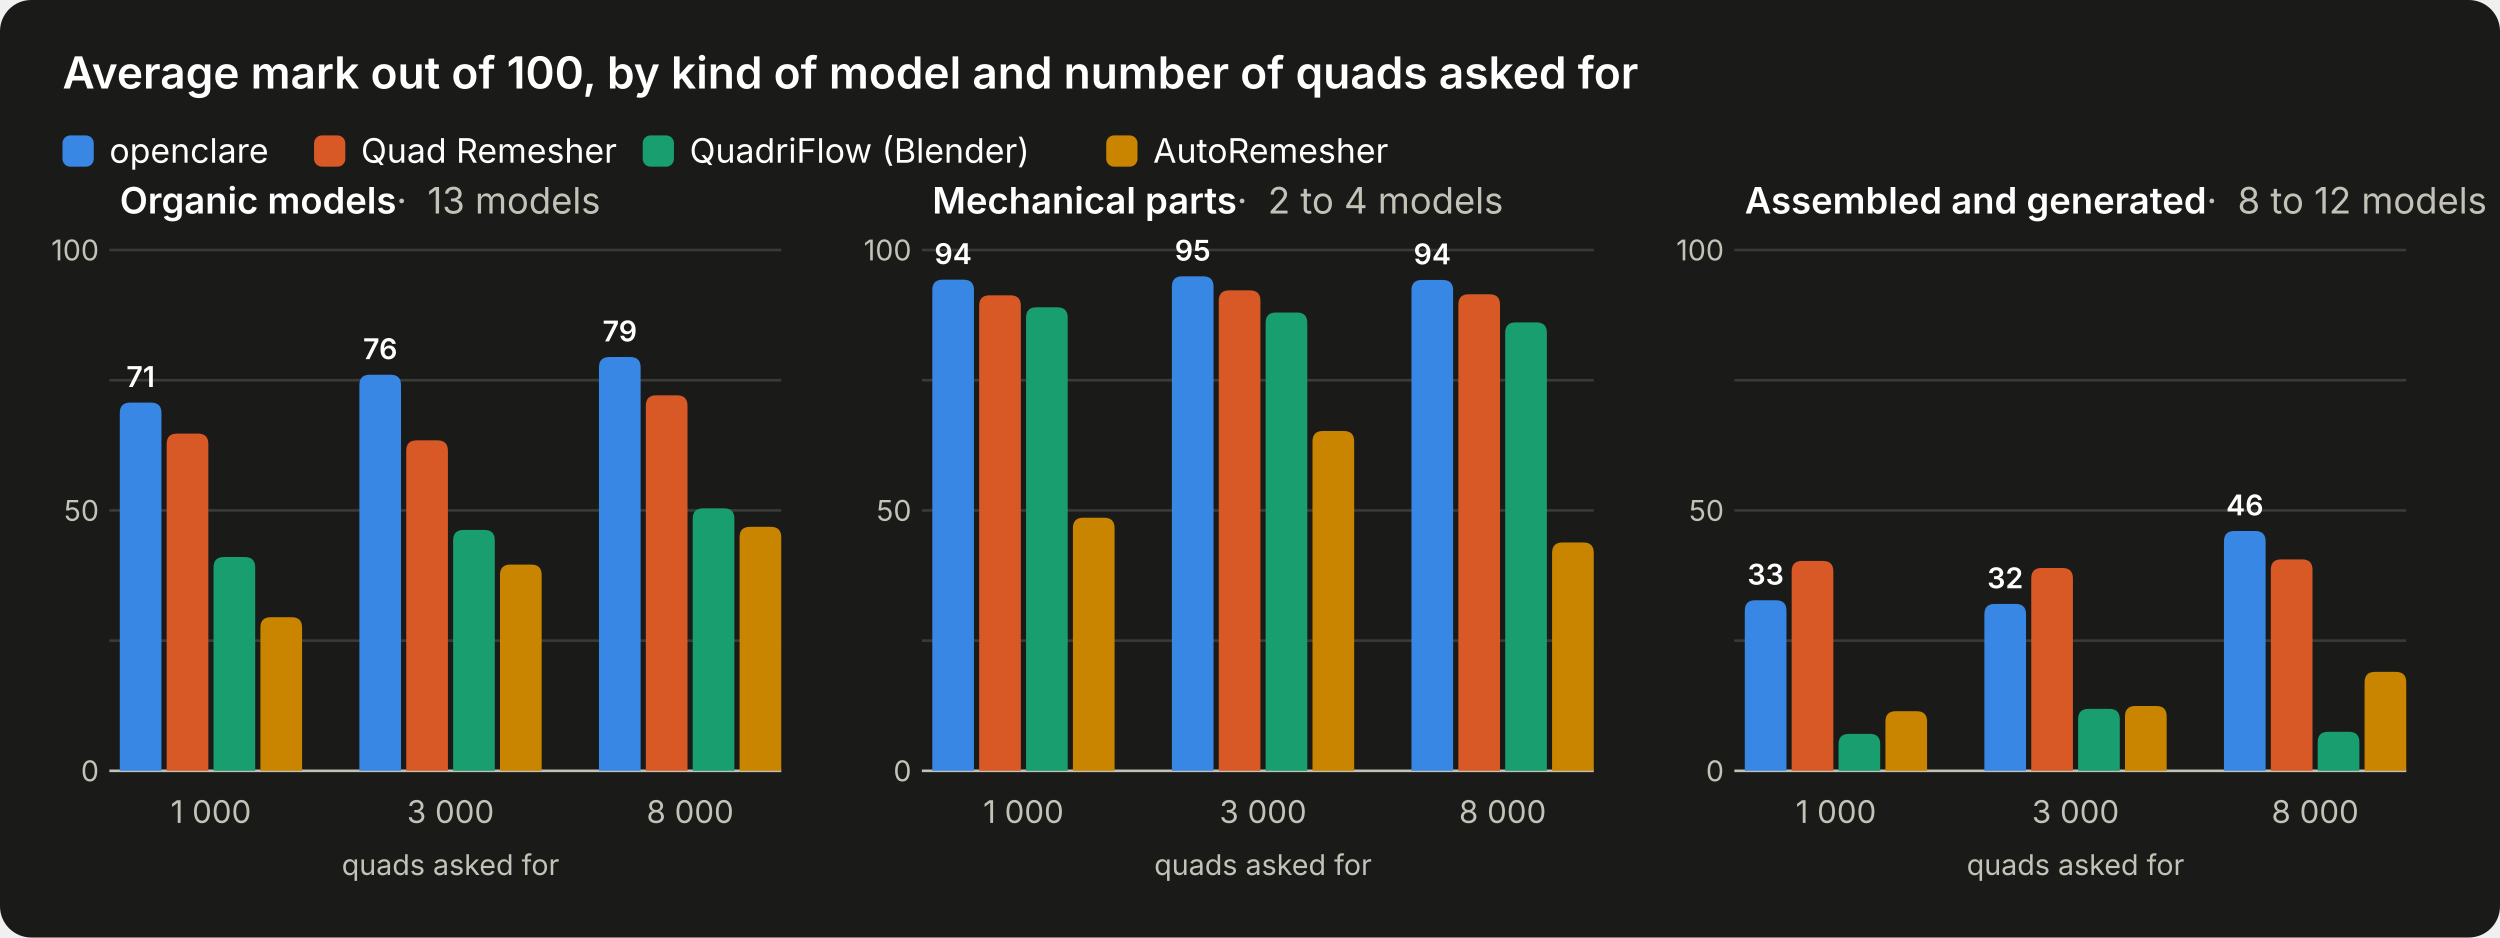
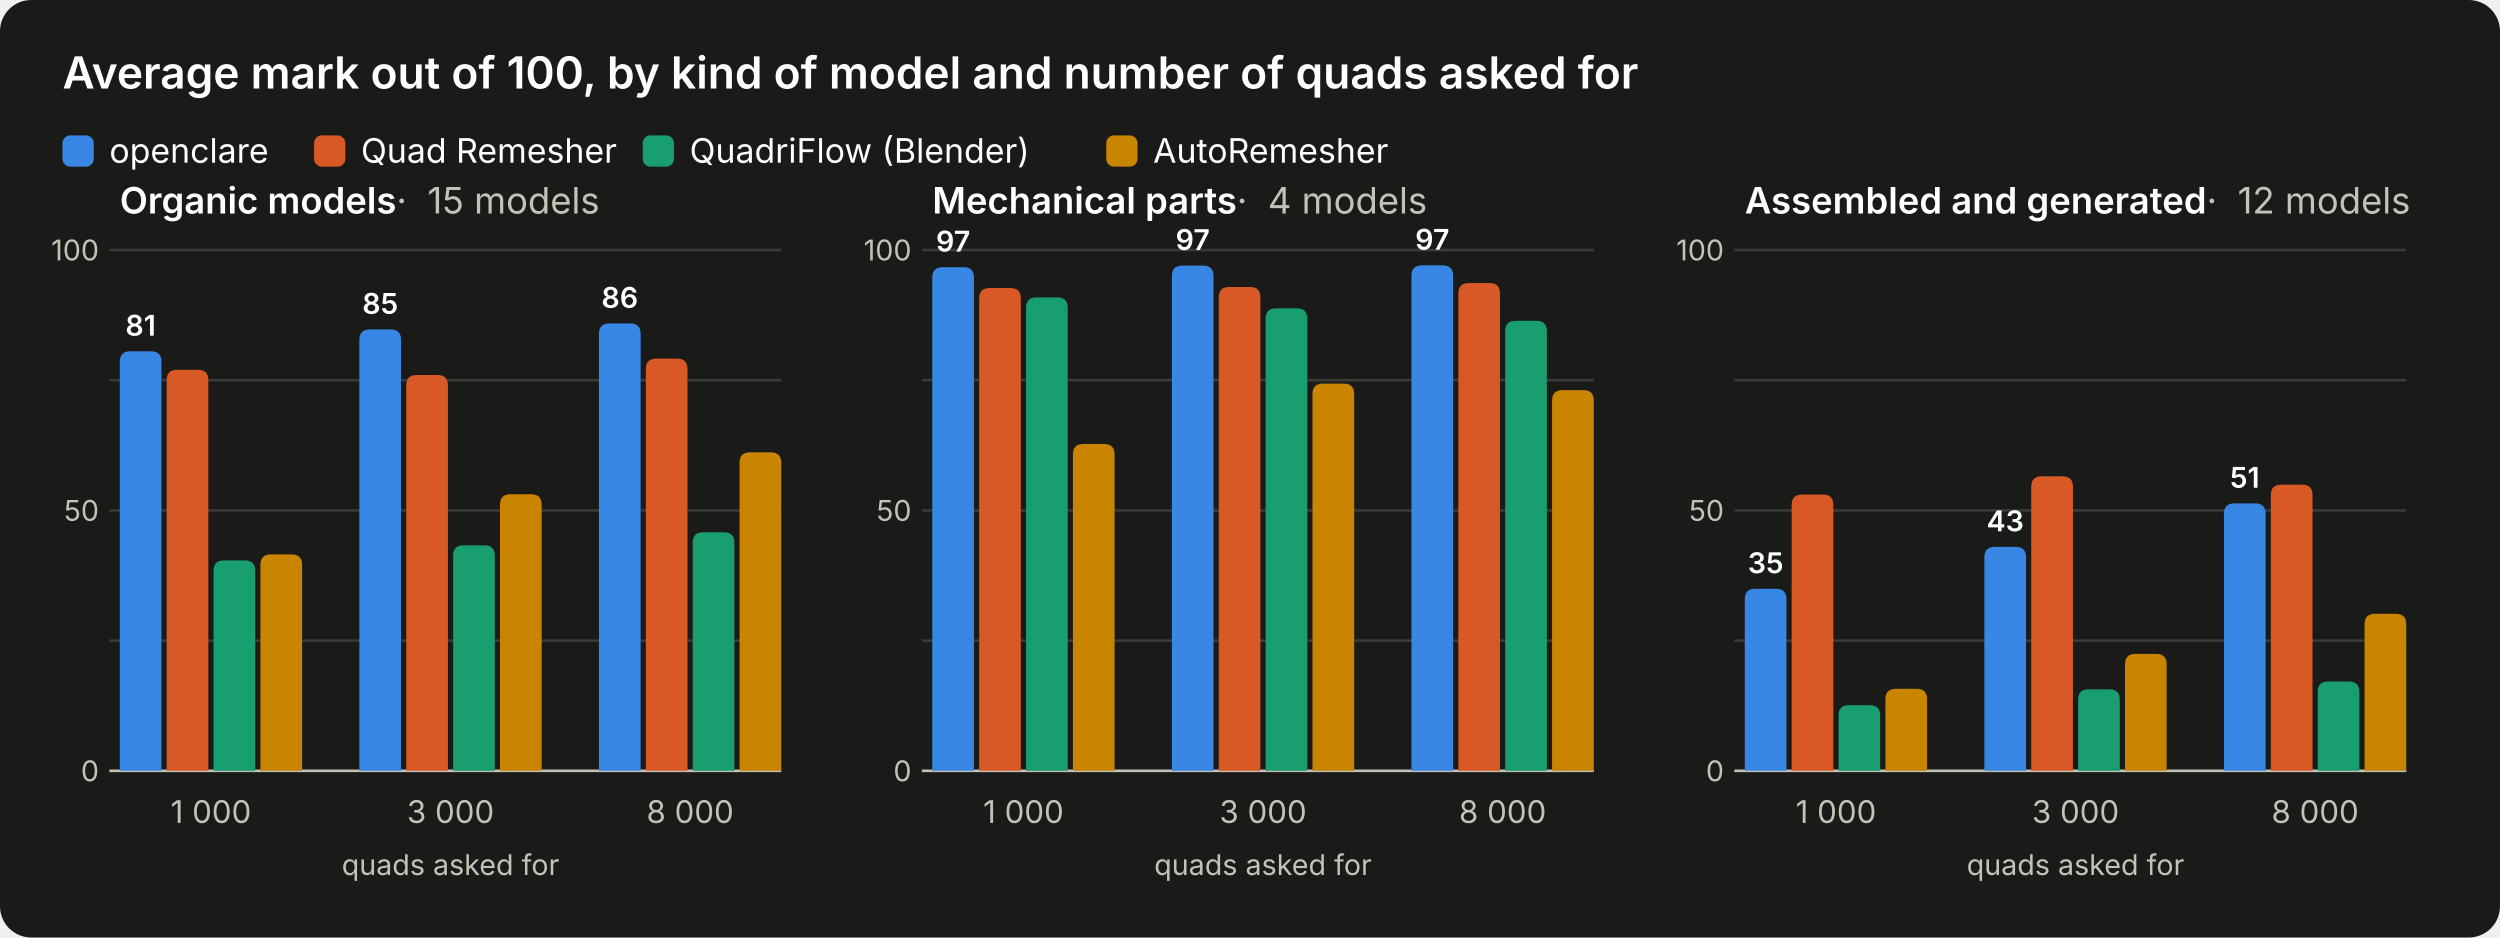
<svg xmlns="http://www.w3.org/2000/svg" width="960" height="360" viewBox="0 0 960 360" font-family="Inter, 'Segoe UI', Helvetica, Arial, sans-serif">
  <rect width="960" height="360" rx="12" fill="#1a1a19" />
  <text x="24" y="34" font-size="17" font-weight="600" fill="#ffffff">Average mark out of 100, by kind of model and number of quads asked for</text>
  <rect x="24" y="52" width="12" height="12" rx="3" fill="#3987e5" />
  <text x="42" y="62.5" font-size="13" fill="#ffffff">openclare</text>
  <rect x="120.6" y="52" width="12" height="12" rx="3" fill="#d95926" />
  <text x="138.6" y="62.5" font-size="13" fill="#ffffff">Quad Remesher</text>
  <rect x="246.8" y="52" width="12" height="12" rx="3" fill="#199e70" />
  <text x="264.8" y="62.5" font-size="13" fill="#ffffff">QuadriFlow (Blender)</text>
  <rect x="424.8" y="52" width="12" height="12" rx="3" fill="#c98500" />
  <text x="442.8" y="62.5" font-size="13" fill="#ffffff">AutoRemesher</text>
-   <text x="46" y="82" font-size="14" font-weight="600" fill="#ffffff">Organic models<tspan font-weight="400" fill="#c3c2b7">  ·  13 models</tspan>
+   <text x="46" y="82" font-size="14" font-weight="600" fill="#ffffff">Organic models<tspan font-weight="400" fill="#c3c2b7">  ·  15 models</tspan>
  </text>
  <line x1="42" x2="300" y1="296.0" y2="296.0" stroke="#c3c2b7" stroke-width="1" />
  <text x="38" y="300.0" font-size="11" text-anchor="end" fill="#c3c2b7">0</text>
  <line x1="42" x2="300" y1="246.0" y2="246.0" stroke="#3a3a37" stroke-width="1" />
  <line x1="42" x2="300" y1="196.0" y2="196.0" stroke="#3a3a37" stroke-width="1" />
  <text x="38" y="200.0" font-size="11" text-anchor="end" fill="#c3c2b7">50</text>
  <line x1="42" x2="300" y1="146.0" y2="146.0" stroke="#3a3a37" stroke-width="1" />
  <line x1="42" x2="300" y1="96.0" y2="96.0" stroke="#3a3a37" stroke-width="1" />
  <text x="38" y="100.0" font-size="11" text-anchor="end" fill="#c3c2b7">100</text>
-   <path d="M46.0,296.0 V158.6 Q46.0,154.6 50.0,154.6 H58.0 Q62.0,154.6 62.0,158.6 V296.0 Z" fill="#3987e5" />
-   <text x="54.0" y="148.6" font-size="11" font-weight="600" text-anchor="middle" fill="#ffffff">71</text>
-   <path d="M64.0,296.0 V170.5 Q64.0,166.5 68.0,166.5 H76.0 Q80.0,166.5 80.0,170.5 V296.0 Z" fill="#d95926" />
-   <path d="M82.0,296.0 V217.9 Q82.0,213.9 86.0,213.9 H94.0 Q98.0,213.9 98.0,217.9 V296.0 Z" fill="#199e70" />
-   <path d="M100.0,296.0 V241.0 Q100.0,237.0 104.0,237.0 H112.0 Q116.0,237.0 116.0,241.0 V296.0 Z" fill="#c98500" />
+   <path d="M46.0,296.0 V138.9 Q46.0,134.9 50.0,134.9 H58.0 Q62.0,134.9 62.0,138.9 V296.0 Z" fill="#3987e5" />
+   <text x="54.0" y="128.9" font-size="11" font-weight="600" text-anchor="middle" fill="#ffffff">81</text>
+   <path d="M64.0,296.0 V146.0 Q64.0,142.0 68.0,142.0 H76.0 Q80.0,142.0 80.0,146.0 V296.0 Z" fill="#d95926" />
+   <path d="M82.0,296.0 V219.2 Q82.0,215.2 86.0,215.2 H94.0 Q98.0,215.2 98.0,219.2 V296.0 Z" fill="#199e70" />
+   <path d="M100.0,296.0 V216.9 Q100.0,212.9 104.0,212.9 H112.0 Q116.0,212.9 116.0,216.9 V296.0 Z" fill="#c98500" />
  <text x="81.0" y="316" font-size="12" text-anchor="middle" fill="#c3c2b7">1 000</text>
-   <path d="M138.0,296.0 V147.9 Q138.0,143.9 142.0,143.9 H150.0 Q154.0,143.9 154.0,147.9 V296.0 Z" fill="#3987e5" />
-   <text x="146.0" y="137.9" font-size="11" font-weight="600" text-anchor="middle" fill="#ffffff">76</text>
-   <path d="M156.0,296.0 V173.1 Q156.0,169.1 160.0,169.1 H168.0 Q172.0,169.1 172.0,173.1 V296.0 Z" fill="#d95926" />
-   <path d="M174.0,296.0 V207.5 Q174.0,203.5 178.0,203.5 H186.0 Q190.0,203.5 190.0,207.5 V296.0 Z" fill="#199e70" />
-   <path d="M192.0,296.0 V220.8 Q192.0,216.8 196.0,216.8 H204.0 Q208.0,216.8 208.0,220.8 V296.0 Z" fill="#c98500" />
+   <path d="M138.0,296.0 V130.5 Q138.0,126.5 142.0,126.5 H150.0 Q154.0,126.5 154.0,130.5 V296.0 Z" fill="#3987e5" />
+   <text x="146.0" y="120.5" font-size="11" font-weight="600" text-anchor="middle" fill="#ffffff">85</text>
+   <path d="M156.0,296.0 V148.0 Q156.0,144.0 160.0,144.0 H168.0 Q172.0,144.0 172.0,148.0 V296.0 Z" fill="#d95926" />
+   <path d="M174.0,296.0 V213.4 Q174.0,209.4 178.0,209.4 H186.0 Q190.0,209.4 190.0,213.4 V296.0 Z" fill="#199e70" />
+   <path d="M192.0,296.0 V193.8 Q192.0,189.8 196.0,189.8 H204.0 Q208.0,189.8 208.0,193.8 V296.0 Z" fill="#c98500" />
  <text x="173.0" y="316" font-size="12" text-anchor="middle" fill="#c3c2b7">3 000</text>
-   <path d="M230.0,296.0 V141.1 Q230.0,137.1 234.0,137.1 H242.0 Q246.0,137.1 246.0,141.1 V296.0 Z" fill="#3987e5" />
-   <text x="238.0" y="131.1" font-size="11" font-weight="600" text-anchor="middle" fill="#ffffff">79</text>
-   <path d="M248.0,296.0 V155.8 Q248.0,151.8 252.0,151.8 H260.0 Q264.0,151.8 264.0,155.8 V296.0 Z" fill="#d95926" />
-   <path d="M266.0,296.0 V199.2 Q266.0,195.2 270.0,195.2 H278.0 Q282.0,195.2 282.0,199.2 V296.0 Z" fill="#199e70" />
-   <path d="M284.0,296.0 V206.3 Q284.0,202.3 288.0,202.3 H296.0 Q300.0,202.3 300.0,206.3 V296.0 Z" fill="#c98500" />
+   <path d="M230.0,296.0 V128.2 Q230.0,124.2 234.0,124.2 H242.0 Q246.0,124.2 246.0,128.2 V296.0 Z" fill="#3987e5" />
+   <text x="238.0" y="118.2" font-size="11" font-weight="600" text-anchor="middle" fill="#ffffff">86</text>
+   <path d="M248.0,296.0 V141.7 Q248.0,137.7 252.0,137.7 H260.0 Q264.0,137.7 264.0,141.7 V296.0 Z" fill="#d95926" />
+   <path d="M266.0,296.0 V208.4 Q266.0,204.4 270.0,204.4 H278.0 Q282.0,204.4 282.0,208.4 V296.0 Z" fill="#199e70" />
+   <path d="M284.0,296.0 V177.7 Q284.0,173.7 288.0,173.7 H296.0 Q300.0,173.7 300.0,177.7 V296.0 Z" fill="#c98500" />
  <text x="265.0" y="316" font-size="12" text-anchor="middle" fill="#c3c2b7">8 000</text>
  <text x="173.0" y="336" font-size="11" text-anchor="middle" fill="#c3c2b7">quads asked for</text>
-   <text x="358" y="82" font-size="14" font-weight="600" fill="#ffffff">Mechanical parts<tspan font-weight="400" fill="#c3c2b7">  ·  2 to 4 models</tspan>
+   <text x="358" y="82" font-size="14" font-weight="600" fill="#ffffff">Mechanical parts<tspan font-weight="400" fill="#c3c2b7">  ·  4 models</tspan>
  </text>
  <line x1="354" x2="612" y1="296.0" y2="296.0" stroke="#c3c2b7" stroke-width="1" />
  <text x="350" y="300.0" font-size="11" text-anchor="end" fill="#c3c2b7">0</text>
  <line x1="354" x2="612" y1="246.0" y2="246.0" stroke="#3a3a37" stroke-width="1" />
  <line x1="354" x2="612" y1="196.0" y2="196.0" stroke="#3a3a37" stroke-width="1" />
  <text x="350" y="200.0" font-size="11" text-anchor="end" fill="#c3c2b7">50</text>
  <line x1="354" x2="612" y1="146.0" y2="146.0" stroke="#3a3a37" stroke-width="1" />
  <line x1="354" x2="612" y1="96.0" y2="96.0" stroke="#3a3a37" stroke-width="1" />
  <text x="350" y="100.0" font-size="11" text-anchor="end" fill="#c3c2b7">100</text>
-   <path d="M358.0,296.0 V111.4 Q358.0,107.4 362.0,107.4 H370.0 Q374.0,107.4 374.0,111.4 V296.0 Z" fill="#3987e5" />
-   <text x="366.0" y="101.4" font-size="11" font-weight="600" text-anchor="middle" fill="#ffffff">94</text>
-   <path d="M376.0,296.0 V117.4 Q376.0,113.4 380.0,113.4 H388.0 Q392.0,113.4 392.0,117.4 V296.0 Z" fill="#d95926" />
-   <path d="M394.0,296.0 V122.0 Q394.0,118.0 398.0,118.0 H406.0 Q410.0,118.0 410.0,122.0 V296.0 Z" fill="#199e70" />
-   <path d="M412.0,296.0 V202.8 Q412.0,198.8 416.0,198.8 H424.0 Q428.0,198.8 428.0,202.8 V296.0 Z" fill="#c98500" />
+   <path d="M358.0,296.0 V106.6 Q358.0,102.6 362.0,102.6 H370.0 Q374.0,102.6 374.0,106.6 V296.0 Z" fill="#3987e5" />
+   <text x="366.0" y="96.6" font-size="11" font-weight="600" text-anchor="middle" fill="#ffffff">97</text>
+   <path d="M376.0,296.0 V114.6 Q376.0,110.6 380.0,110.6 H388.0 Q392.0,110.6 392.0,114.6 V296.0 Z" fill="#d95926" />
+   <path d="M394.0,296.0 V118.2 Q394.0,114.2 398.0,114.2 H406.0 Q410.0,114.2 410.0,118.2 V296.0 Z" fill="#199e70" />
+   <path d="M412.0,296.0 V174.5 Q412.0,170.5 416.0,170.5 H424.0 Q428.0,170.5 428.0,174.5 V296.0 Z" fill="#c98500" />
  <text x="393.0" y="316" font-size="12" text-anchor="middle" fill="#c3c2b7">1 000</text>
-   <path d="M450.0,296.0 V110.1 Q450.0,106.1 454.0,106.1 H462.0 Q466.0,106.1 466.0,110.1 V296.0 Z" fill="#3987e5" />
-   <text x="458.0" y="100.1" font-size="11" font-weight="600" text-anchor="middle" fill="#ffffff">95</text>
-   <path d="M468.0,296.0 V115.5 Q468.0,111.5 472.0,111.5 H480.0 Q484.0,111.5 484.0,115.5 V296.0 Z" fill="#d95926" />
-   <path d="M486.0,296.0 V124.0 Q486.0,120.0 490.0,120.0 H498.0 Q502.0,120.0 502.0,124.0 V296.0 Z" fill="#199e70" />
-   <path d="M504.0,296.0 V169.5 Q504.0,165.5 508.0,165.5 H516.0 Q520.0,165.5 520.0,169.5 V296.0 Z" fill="#c98500" />
+   <path d="M450.0,296.0 V106.0 Q450.0,102.0 454.0,102.0 H462.0 Q466.0,102.0 466.0,106.0 V296.0 Z" fill="#3987e5" />
+   <text x="458.0" y="96.0" font-size="11" font-weight="600" text-anchor="middle" fill="#ffffff">97</text>
+   <path d="M468.0,296.0 V114.2 Q468.0,110.2 472.0,110.2 H480.0 Q484.0,110.2 484.0,114.2 V296.0 Z" fill="#d95926" />
+   <path d="M486.0,296.0 V122.4 Q486.0,118.4 490.0,118.4 H498.0 Q502.0,118.4 502.0,122.4 V296.0 Z" fill="#199e70" />
+   <path d="M504.0,296.0 V151.3 Q504.0,147.3 508.0,147.3 H516.0 Q520.0,147.3 520.0,151.3 V296.0 Z" fill="#c98500" />
  <text x="485.0" y="316" font-size="12" text-anchor="middle" fill="#c3c2b7">3 000</text>
-   <path d="M542.0,296.0 V111.5 Q542.0,107.5 546.0,107.5 H554.0 Q558.0,107.5 558.0,111.5 V296.0 Z" fill="#3987e5" />
-   <text x="550.0" y="101.5" font-size="11" font-weight="600" text-anchor="middle" fill="#ffffff">94</text>
-   <path d="M560.0,296.0 V117.0 Q560.0,113.0 564.0,113.0 H572.0 Q576.0,113.0 576.0,117.0 V296.0 Z" fill="#d95926" />
-   <path d="M578.0,296.0 V127.8 Q578.0,123.8 582.0,123.8 H590.0 Q594.0,123.8 594.0,127.8 V296.0 Z" fill="#199e70" />
-   <path d="M596.0,296.0 V212.3 Q596.0,208.3 600.0,208.3 H608.0 Q612.0,208.3 612.0,212.3 V296.0 Z" fill="#c98500" />
+   <path d="M542.0,296.0 V105.9 Q542.0,101.9 546.0,101.9 H554.0 Q558.0,101.9 558.0,105.9 V296.0 Z" fill="#3987e5" />
+   <text x="550.0" y="95.9" font-size="11" font-weight="600" text-anchor="middle" fill="#ffffff">97</text>
+   <path d="M560.0,296.0 V112.7 Q560.0,108.7 564.0,108.7 H572.0 Q576.0,108.7 576.0,112.7 V296.0 Z" fill="#d95926" />
+   <path d="M578.0,296.0 V127.2 Q578.0,123.2 582.0,123.2 H590.0 Q594.0,123.2 594.0,127.2 V296.0 Z" fill="#199e70" />
+   <path d="M596.0,296.0 V153.8 Q596.0,149.8 600.0,149.8 H608.0 Q612.0,149.8 612.0,153.8 V296.0 Z" fill="#c98500" />
  <text x="577.0" y="316" font-size="12" text-anchor="middle" fill="#c3c2b7">8 000</text>
  <text x="485.0" y="336" font-size="11" text-anchor="middle" fill="#c3c2b7">quads asked for</text>
-   <text x="670" y="82" font-size="14" font-weight="600" fill="#ffffff">Assembled and generated<tspan font-weight="400" fill="#c3c2b7">  ·  8 to 12 models</tspan>
+   <text x="670" y="82" font-size="14" font-weight="600" fill="#ffffff">Assembled and generated<tspan font-weight="400" fill="#c3c2b7">  ·  12 models</tspan>
  </text>
  <line x1="666" x2="924" y1="296.0" y2="296.0" stroke="#c3c2b7" stroke-width="1" />
  <text x="662" y="300.0" font-size="11" text-anchor="end" fill="#c3c2b7">0</text>
  <line x1="666" x2="924" y1="246.0" y2="246.0" stroke="#3a3a37" stroke-width="1" />
  <line x1="666" x2="924" y1="196.0" y2="196.0" stroke="#3a3a37" stroke-width="1" />
  <text x="662" y="200.0" font-size="11" text-anchor="end" fill="#c3c2b7">50</text>
  <line x1="666" x2="924" y1="146.0" y2="146.0" stroke="#3a3a37" stroke-width="1" />
  <line x1="666" x2="924" y1="96.0" y2="96.0" stroke="#3a3a37" stroke-width="1" />
  <text x="662" y="100.0" font-size="11" text-anchor="end" fill="#c3c2b7">100</text>
-   <path d="M670.0,296.0 V234.5 Q670.0,230.5 674.0,230.5 H682.0 Q686.0,230.5 686.0,234.5 V296.0 Z" fill="#3987e5" />
-   <text x="678.0" y="224.5" font-size="11" font-weight="600" text-anchor="middle" fill="#ffffff">33</text>
-   <path d="M688.0,296.0 V219.4 Q688.0,215.4 692.0,215.4 H700.0 Q704.0,215.4 704.0,219.4 V296.0 Z" fill="#d95926" />
-   <path d="M706.0,296.0 V285.8 Q706.0,281.8 710.0,281.8 H718.0 Q722.0,281.8 722.0,285.8 V296.0 Z" fill="#199e70" />
-   <path d="M724.0,296.0 V277.1 Q724.0,273.1 728.0,273.1 H736.0 Q740.0,273.1 740.0,277.1 V296.0 Z" fill="#c98500" />
+   <path d="M670.0,296.0 V230.1 Q670.0,226.1 674.0,226.1 H682.0 Q686.0,226.1 686.0,230.1 V296.0 Z" fill="#3987e5" />
+   <text x="678.0" y="220.1" font-size="11" font-weight="600" text-anchor="middle" fill="#ffffff">35</text>
+   <path d="M688.0,296.0 V193.9 Q688.0,189.9 692.0,189.9 H700.0 Q704.0,189.9 704.0,193.9 V296.0 Z" fill="#d95926" />
+   <path d="M706.0,296.0 V274.8 Q706.0,270.8 710.0,270.8 H718.0 Q722.0,270.8 722.0,274.8 V296.0 Z" fill="#199e70" />
+   <path d="M724.0,296.0 V268.5 Q724.0,264.5 728.0,264.5 H736.0 Q740.0,264.5 740.0,268.5 V296.0 Z" fill="#c98500" />
  <text x="705.0" y="316" font-size="12" text-anchor="middle" fill="#c3c2b7">1 000</text>
-   <path d="M762.0,296.0 V235.9 Q762.0,231.9 766.0,231.9 H774.0 Q778.0,231.9 778.0,235.9 V296.0 Z" fill="#3987e5" />
-   <text x="770.0" y="225.9" font-size="11" font-weight="600" text-anchor="middle" fill="#ffffff">32</text>
-   <path d="M780.0,296.0 V222.1 Q780.0,218.1 784.0,218.1 H792.0 Q796.0,218.1 796.0,222.1 V296.0 Z" fill="#d95926" />
-   <path d="M798.0,296.0 V276.2 Q798.0,272.2 802.0,272.2 H810.0 Q814.0,272.2 814.0,276.2 V296.0 Z" fill="#199e70" />
-   <path d="M816.0,296.0 V275.1 Q816.0,271.1 820.0,271.1 H828.0 Q832.0,271.1 832.0,275.1 V296.0 Z" fill="#c98500" />
+   <path d="M762.0,296.0 V214.0 Q762.0,210.0 766.0,210.0 H774.0 Q778.0,210.0 778.0,214.0 V296.0 Z" fill="#3987e5" />
+   <text x="770.0" y="204.0" font-size="11" font-weight="600" text-anchor="middle" fill="#ffffff">43</text>
+   <path d="M780.0,296.0 V186.9 Q780.0,182.9 784.0,182.9 H792.0 Q796.0,182.9 796.0,186.9 V296.0 Z" fill="#d95926" />
+   <path d="M798.0,296.0 V268.7 Q798.0,264.7 802.0,264.7 H810.0 Q814.0,264.7 814.0,268.7 V296.0 Z" fill="#199e70" />
+   <path d="M816.0,296.0 V255.1 Q816.0,251.1 820.0,251.1 H828.0 Q832.0,251.1 832.0,255.1 V296.0 Z" fill="#c98500" />
  <text x="797.0" y="316" font-size="12" text-anchor="middle" fill="#c3c2b7">3 000</text>
-   <path d="M854.0,296.0 V207.9 Q854.0,203.9 858.0,203.9 H866.0 Q870.0,203.9 870.0,207.9 V296.0 Z" fill="#3987e5" />
-   <text x="862.0" y="197.9" font-size="11" font-weight="600" text-anchor="middle" fill="#ffffff">46</text>
-   <path d="M872.0,296.0 V218.8 Q872.0,214.8 876.0,214.8 H884.0 Q888.0,214.8 888.0,218.8 V296.0 Z" fill="#d95926" />
-   <path d="M890.0,296.0 V285.0 Q890.0,281.0 894.0,281.0 H902.0 Q906.0,281.0 906.0,285.0 V296.0 Z" fill="#199e70" />
-   <path d="M908.0,296.0 V262.0 Q908.0,258.0 912.0,258.0 H920.0 Q924.0,258.0 924.0,262.0 V296.0 Z" fill="#c98500" />
+   <path d="M854.0,296.0 V197.3 Q854.0,193.3 858.0,193.3 H866.0 Q870.0,193.3 870.0,197.3 V296.0 Z" fill="#3987e5" />
+   <text x="862.0" y="187.3" font-size="11" font-weight="600" text-anchor="middle" fill="#ffffff">51</text>
+   <path d="M872.0,296.0 V190.1 Q872.0,186.1 876.0,186.1 H884.0 Q888.0,186.1 888.0,190.1 V296.0 Z" fill="#d95926" />
+   <path d="M890.0,296.0 V265.7 Q890.0,261.7 894.0,261.7 H902.0 Q906.0,261.7 906.0,265.7 V296.0 Z" fill="#199e70" />
+   <path d="M908.0,296.0 V239.7 Q908.0,235.7 912.0,235.7 H920.0 Q924.0,235.7 924.0,239.7 V296.0 Z" fill="#c98500" />
  <text x="889.0" y="316" font-size="12" text-anchor="middle" fill="#c3c2b7">8 000</text>
  <text x="797.0" y="336" font-size="11" text-anchor="middle" fill="#c3c2b7">quads asked for</text>
</svg>
